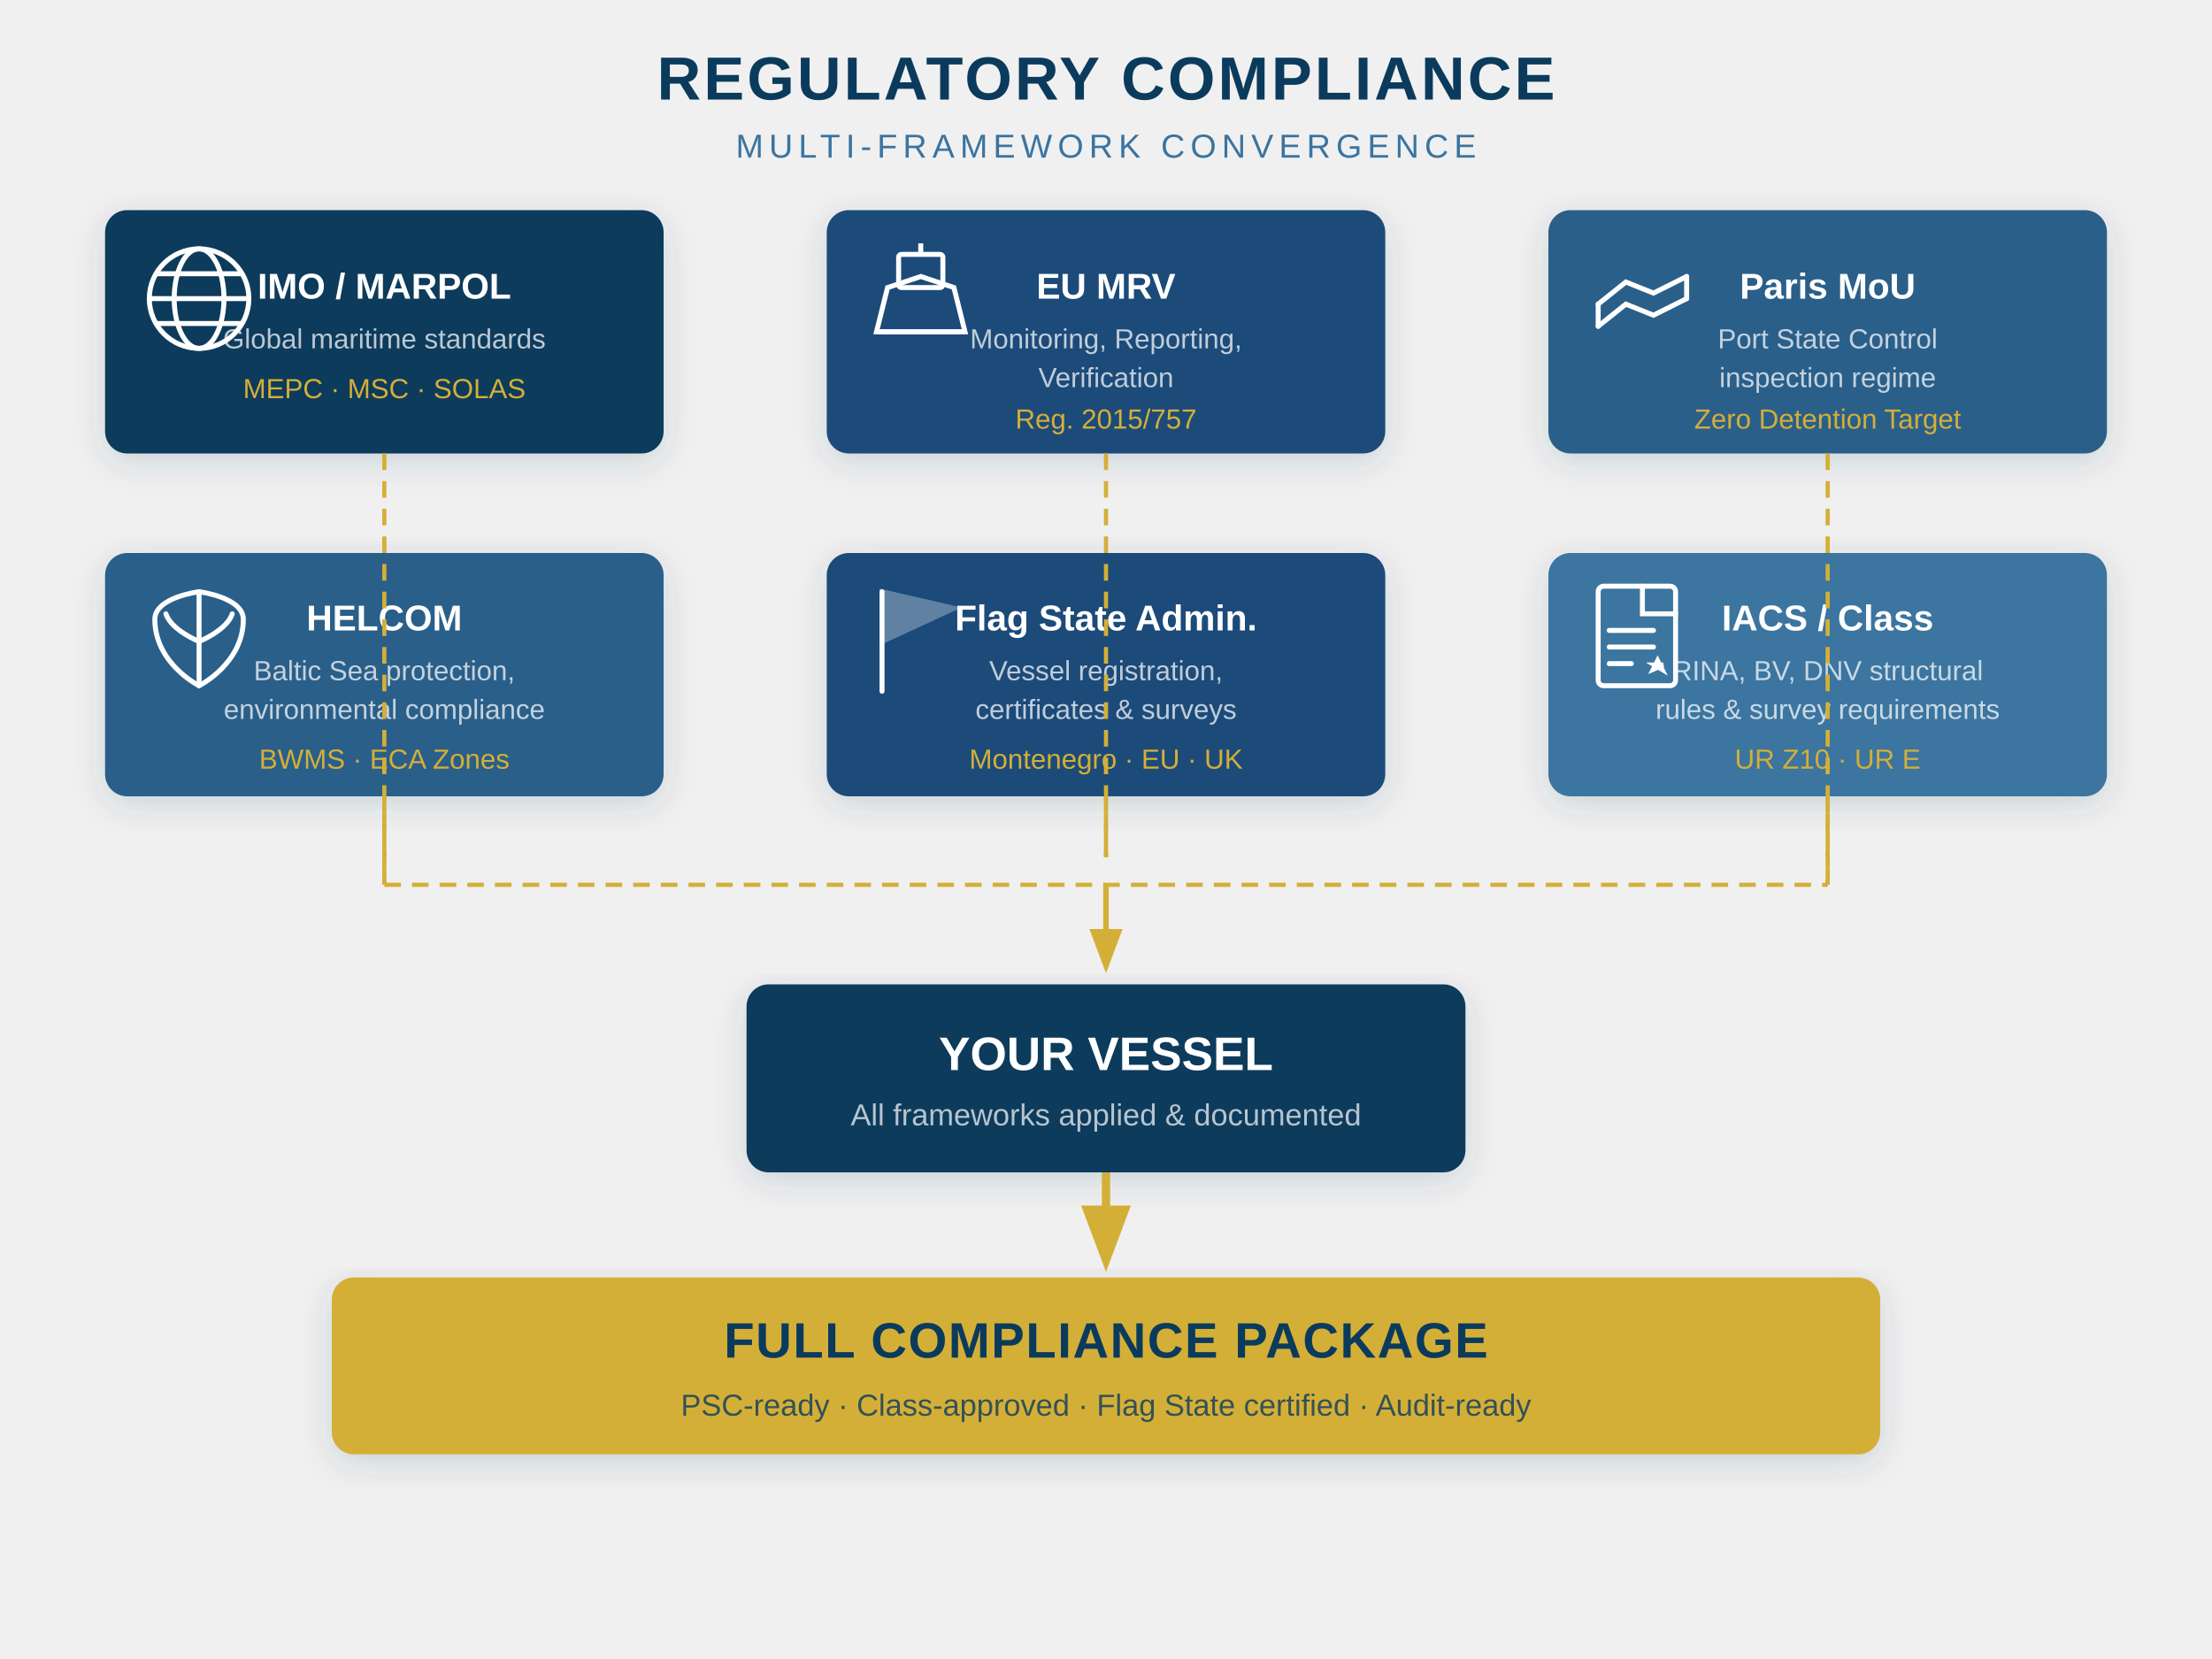
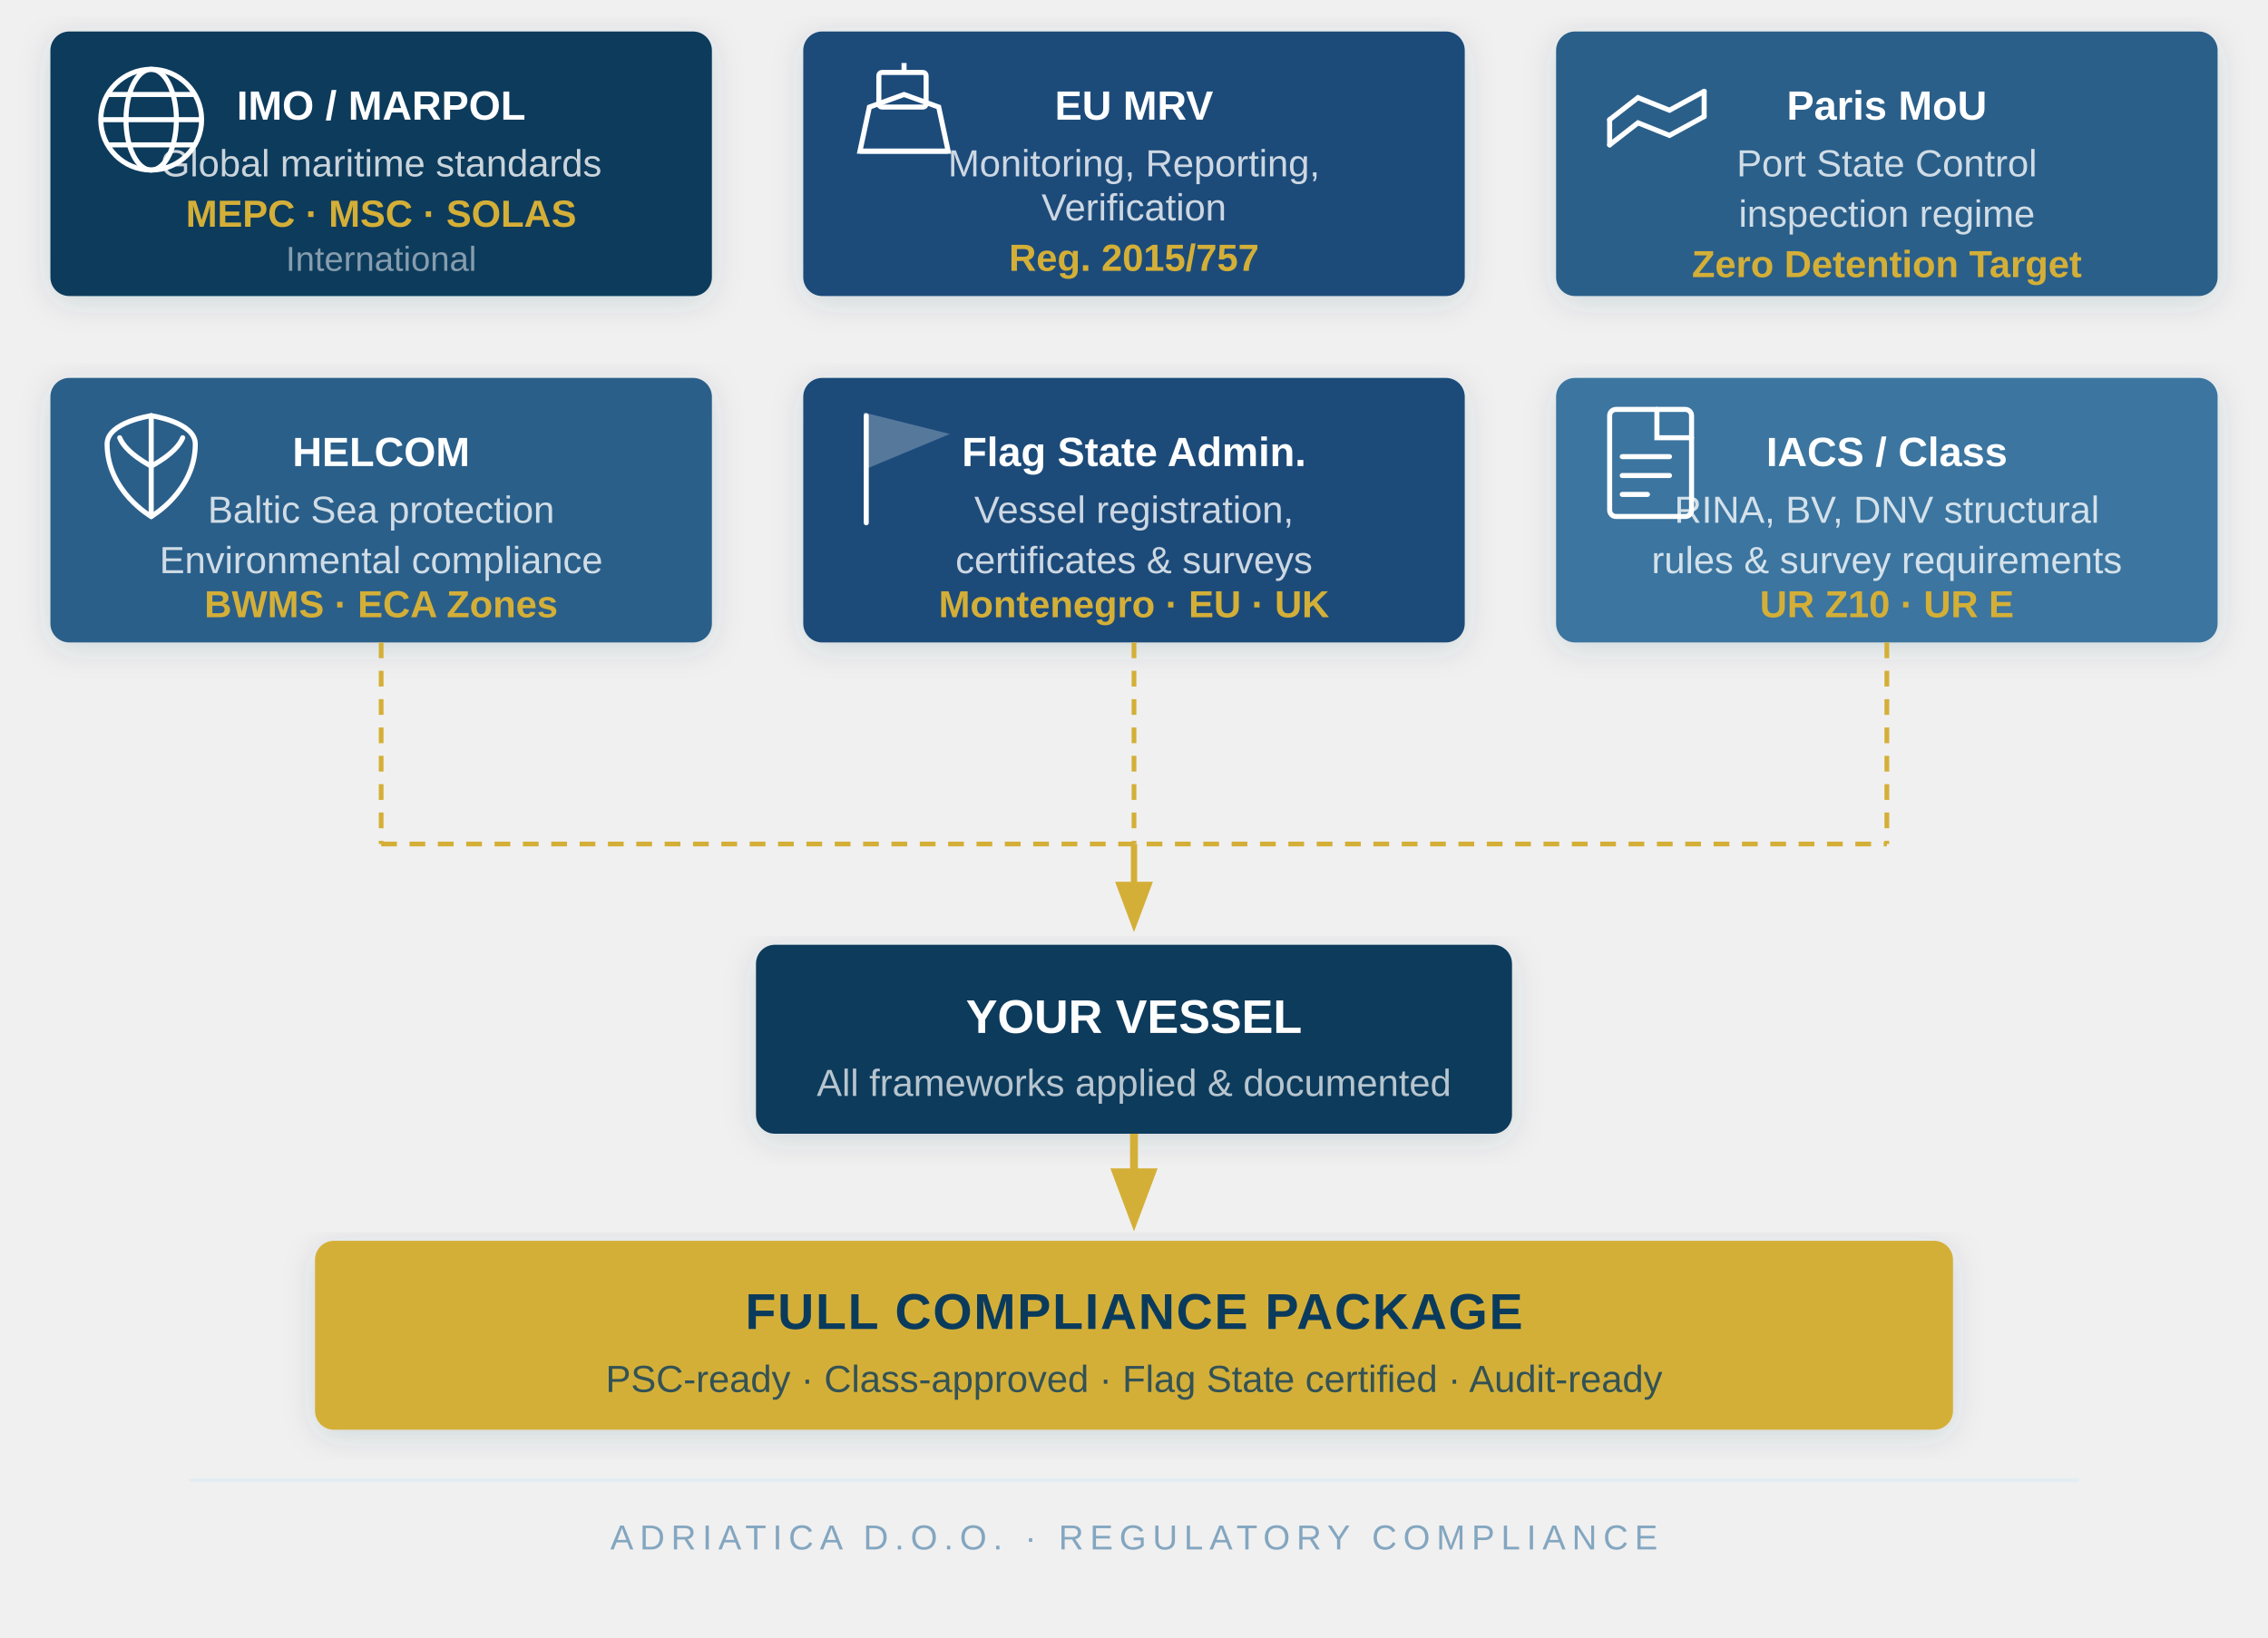
- <svg xmlns="http://www.w3.org/2000/svg" viewBox="0 0 800 600" width="800" height="600">
+ <svg xmlns="http://www.w3.org/2000/svg" viewBox="0 0 720 520" width="720" height="520">
  <defs>
-     <filter id="sh5" x="-10%" y="-10%" width="120%" height="130%">
-       <feDropShadow dx="0" dy="3" stdDeviation="6" flood-color="rgba(11,59,92,0.16)" />
+     <filter id="s" x="-8%" y="-8%" width="116%" height="124%">
+       <feDropShadow dx="0" dy="2" stdDeviation="5" flood-color="rgba(11,59,92,0.14)" />
    </filter>
-     <marker id="arr5" markerWidth="8" markerHeight="8" refX="6" refY="3" orient="auto">
+     <marker id="a" markerWidth="8" markerHeight="8" refX="6" refY="3" orient="auto">
      <path d="M0,0 L0,6 L8,3 Z" fill="#D4AF37" />
    </marker>
  </defs>
-   <text x="400" y="36" text-anchor="middle" font-family="Arial,Helvetica,sans-serif" font-size="22" font-weight="700" fill="#0B3B5C" letter-spacing="1">
-     REGULATORY COMPLIANCE
-   </text>
-   <text x="400" y="57" text-anchor="middle" font-family="Arial,Helvetica,sans-serif" font-size="12" fill="#3A74A0" letter-spacing="2">MULTI-FRAMEWORK CONVERGENCE</text>
-   <rect x="38" y="76" width="202" height="88" rx="8" fill="#0B3B5C" filter="url(#sh5)" />
-   <g transform="translate(52,88)" stroke="white" stroke-width="1.8" fill="none">
-     <circle cx="20" cy="20" r="18" />
-     <ellipse cx="20" cy="20" rx="9" ry="18" />
-     <line x1="2" y1="20" x2="38" y2="20" />
-     <line x1="4" y1="11" x2="36" y2="11" />
-     <line x1="4" y1="29" x2="36" y2="29" />
+   <rect x="16" y="10" width="210" height="84" rx="6" fill="#0B3B5C" filter="url(#s)" />
+   <g transform="translate(30,20)" stroke="white" stroke-width="1.6" fill="none">
+     <circle cx="18" cy="18" r="16" />
+     <ellipse cx="18" cy="18" rx="8" ry="16" />
+     <line x1="2" y1="18" x2="34" y2="18" />
+     <line x1="4" y1="10" x2="32" y2="10" />
+     <line x1="4" y1="26" x2="32" y2="26" />
  </g>
-   <text x="139" y="108" text-anchor="middle" font-family="Arial,Helvetica,sans-serif" font-size="13" font-weight="700" fill="white">IMO / MARPOL</text>
-   <text x="139" y="126" text-anchor="middle" font-family="Arial,Helvetica,sans-serif" font-size="10" fill="rgba(255,255,255,0.72)">Global maritime standards</text>
-   <text x="139" y="144" text-anchor="middle" font-family="Arial,Helvetica,sans-serif" font-size="10" fill="#D4AF37">MEPC · MSC · SOLAS</text>
-   <rect x="299" y="76" width="202" height="88" rx="8" fill="#1A4B7A" filter="url(#sh5)" />
-   <g transform="translate(313,88)" stroke="white" stroke-width="1.8" fill="none">
-     <path d="M4,32 L8,16 L20,12 L32,16 L36,32 Z" />
-     <rect x="12" y="4" width="16" height="12" rx="1" />
-     <line x1="20" y1="0" x2="20" y2="4" />
-     <line x1="4" y1="32" x2="36" y2="32" />
+   <text x="121" y="38" text-anchor="middle" font-family="Arial,Helvetica,sans-serif" font-size="13" font-weight="700" fill="white">IMO / MARPOL</text>
+   <text x="121" y="56" text-anchor="middle" font-family="Arial,Helvetica,sans-serif" font-size="12" fill="rgba(255,255,255,0.78)">Global maritime standards</text>
+   <text x="121" y="72" text-anchor="middle" font-family="Arial,Helvetica,sans-serif" font-size="12" font-weight="600" fill="#D4AF37">MEPC · MSC · SOLAS</text>
+   <text x="121" y="86" text-anchor="middle" font-family="Arial,Helvetica,sans-serif" font-size="11" fill="rgba(255,255,255,0.5)">International</text>
+   <rect x="255" y="10" width="210" height="84" rx="6" fill="#1A4B7A" filter="url(#s)" />
+   <g transform="translate(269,20)" stroke="white" stroke-width="1.6" fill="none">
+     <path d="M4,28 L7,14 L18,10 L29,14 L32,28 Z" />
+     <rect x="10" y="3" width="15" height="11" rx="1" />
+     <line x1="18" y1="0" x2="18" y2="3" />
+     <line x1="4" y1="28" x2="32" y2="28" />
  </g>
-   <text x="400" y="108" text-anchor="middle" font-family="Arial,Helvetica,sans-serif" font-size="13" font-weight="700" fill="white">EU MRV</text>
-   <text x="400" y="126" text-anchor="middle" font-family="Arial,Helvetica,sans-serif" font-size="10" fill="rgba(255,255,255,0.72)">Monitoring, Reporting,</text>
-   <text x="400" y="140" text-anchor="middle" font-family="Arial,Helvetica,sans-serif" font-size="10" fill="rgba(255,255,255,0.72)">Verification</text>
-   <text x="400" y="155" text-anchor="middle" font-family="Arial,Helvetica,sans-serif" font-size="10" fill="#D4AF37">Reg. 2015/757</text>
-   <rect x="560" y="76" width="202" height="88" rx="8" fill="#2A5F8A" filter="url(#sh5)" />
-   <g transform="translate(574,90)" stroke="white" stroke-width="1.8" fill="none" stroke-linecap="round">
-     <path d="M4,20 L14,12 L24,16 L36,10" />
-     <path d="M4,28 L14,20 L24,24 L36,18" />
-     <line x1="4" y1="20" x2="4" y2="28" />
-     <line x1="36" y1="10" x2="36" y2="18" />
+   <text x="360" y="38" text-anchor="middle" font-family="Arial,Helvetica,sans-serif" font-size="13" font-weight="700" fill="white">EU MRV</text>
+   <text x="360" y="56" text-anchor="middle" font-family="Arial,Helvetica,sans-serif" font-size="12" fill="rgba(255,255,255,0.78)">Monitoring, Reporting,</text>
+   <text x="360" y="70" text-anchor="middle" font-family="Arial,Helvetica,sans-serif" font-size="12" fill="rgba(255,255,255,0.78)">Verification</text>
+   <text x="360" y="86" text-anchor="middle" font-family="Arial,Helvetica,sans-serif" font-size="12" font-weight="600" fill="#D4AF37">Reg. 2015/757</text>
+   <rect x="494" y="10" width="210" height="84" rx="6" fill="#2A5F8A" filter="url(#s)" />
+   <g transform="translate(508,20)" stroke="white" stroke-width="1.6" fill="none" stroke-linecap="round">
+     <path d="M3,18 L12,11 L22,15 L33,9" />
+     <path d="M3,26 L12,19 L22,23 L33,17" />
+     <line x1="3" y1="18" x2="3" y2="26" />
+     <line x1="33" y1="9" x2="33" y2="17" />
  </g>
-   <text x="661" y="108" text-anchor="middle" font-family="Arial,Helvetica,sans-serif" font-size="13" font-weight="700" fill="white">Paris MoU</text>
-   <text x="661" y="126" text-anchor="middle" font-family="Arial,Helvetica,sans-serif" font-size="10" fill="rgba(255,255,255,0.72)">Port State Control</text>
-   <text x="661" y="140" text-anchor="middle" font-family="Arial,Helvetica,sans-serif" font-size="10" fill="rgba(255,255,255,0.72)">inspection regime</text>
-   <text x="661" y="155" text-anchor="middle" font-family="Arial,Helvetica,sans-serif" font-size="10" fill="#D4AF37">Zero Detention Target</text>
-   <rect x="38" y="200" width="202" height="88" rx="8" fill="#2A5F8A" filter="url(#sh5)" />
-   <g transform="translate(52,212)" stroke="white" stroke-width="1.8" fill="none" stroke-linecap="round">
-     <path d="M20,36 C20,36 4,28 4,12 C4,4 20,2 20,2 C20,2 36,4 36,12 C36,28 20,36 20,36Z" />
-     <line x1="20" y1="2" x2="20" y2="36" />
-     <path d="M20,20 C20,20 10,16 8,10" />
-     <path d="M20,20 C20,20 30,16 32,10" />
+   <text x="599" y="38" text-anchor="middle" font-family="Arial,Helvetica,sans-serif" font-size="13" font-weight="700" fill="white">Paris MoU</text>
+   <text x="599" y="56" text-anchor="middle" font-family="Arial,Helvetica,sans-serif" font-size="12" fill="rgba(255,255,255,0.78)">Port State Control</text>
+   <text x="599" y="72" text-anchor="middle" font-family="Arial,Helvetica,sans-serif" font-size="12" fill="rgba(255,255,255,0.78)">inspection regime</text>
+   <text x="599" y="88" text-anchor="middle" font-family="Arial,Helvetica,sans-serif" font-size="12" font-weight="600" fill="#D4AF37">Zero Detention Target</text>
+   <rect x="16" y="120" width="210" height="84" rx="6" fill="#2A5F8A" filter="url(#s)" />
+   <g transform="translate(30,130)" stroke="white" stroke-width="1.6" fill="none" stroke-linecap="round">
+     <path d="M18,34 C18,34 4,26 4,11 C4,4 18,2 18,2 C18,2 32,4 32,11 C32,26 18,34 18,34Z" />
+     <line x1="18" y1="2" x2="18" y2="34" />
+     <path d="M18,18 C18,18 10,14 8,9" />
+     <path d="M18,18 C18,18 26,14 28,9" />
  </g>
-   <text x="139" y="228" text-anchor="middle" font-family="Arial,Helvetica,sans-serif" font-size="13" font-weight="700" fill="white">HELCOM</text>
-   <text x="139" y="246" text-anchor="middle" font-family="Arial,Helvetica,sans-serif" font-size="10" fill="rgba(255,255,255,0.72)">Baltic Sea protection,</text>
-   <text x="139" y="260" text-anchor="middle" font-family="Arial,Helvetica,sans-serif" font-size="10" fill="rgba(255,255,255,0.72)">environmental compliance</text>
-   <text x="139" y="278" text-anchor="middle" font-family="Arial,Helvetica,sans-serif" font-size="10" fill="#D4AF37">BWMS · ECA Zones</text>
-   <rect x="299" y="200" width="202" height="88" rx="8" fill="#1A4B7A" filter="url(#sh5)" />
-   <g transform="translate(313,212)" stroke="white" stroke-width="1.8" fill="none" stroke-linecap="round">
-     <line x1="6" y1="2" x2="6" y2="38" />
-     <path d="M6,2 L32,8 L6,20 Z" fill="white" opacity="0.3" />
+   <text x="121" y="148" text-anchor="middle" font-family="Arial,Helvetica,sans-serif" font-size="13" font-weight="700" fill="white">HELCOM</text>
+   <text x="121" y="166" text-anchor="middle" font-family="Arial,Helvetica,sans-serif" font-size="12" fill="rgba(255,255,255,0.78)">Baltic Sea protection</text>
+   <text x="121" y="182" text-anchor="middle" font-family="Arial,Helvetica,sans-serif" font-size="12" fill="rgba(255,255,255,0.78)">Environmental compliance</text>
+   <text x="121" y="196" text-anchor="middle" font-family="Arial,Helvetica,sans-serif" font-size="12" font-weight="600" fill="#D4AF37">BWMS · ECA Zones</text>
+   <rect x="255" y="120" width="210" height="84" rx="6" fill="#1A4B7A" filter="url(#s)" />
+   <g transform="translate(269,130)" stroke="white" stroke-width="1.6" fill="none" stroke-linecap="round">
+     <line x1="6" y1="2" x2="6" y2="36" />
+     <path d="M6,2 L30,8 L6,18 Z" fill="white" opacity="0.25" />
  </g>
-   <text x="400" y="228" text-anchor="middle" font-family="Arial,Helvetica,sans-serif" font-size="13" font-weight="700" fill="white">Flag State Admin.</text>
-   <text x="400" y="246" text-anchor="middle" font-family="Arial,Helvetica,sans-serif" font-size="10" fill="rgba(255,255,255,0.72)">Vessel registration,</text>
-   <text x="400" y="260" text-anchor="middle" font-family="Arial,Helvetica,sans-serif" font-size="10" fill="rgba(255,255,255,0.72)">certificates &amp; surveys</text>
-   <text x="400" y="278" text-anchor="middle" font-family="Arial,Helvetica,sans-serif" font-size="10" fill="#D4AF37">Montenegro · EU · UK</text>
-   <rect x="560" y="200" width="202" height="88" rx="8" fill="#3A74A0" filter="url(#sh5)" />
-   <g transform="translate(574,212)" stroke="white" stroke-width="1.8" fill="none" stroke-linecap="round">
-     <rect x="4" y="0" width="28" height="36" rx="2" />
-     <polyline points="20,0 20,10 32,10" />
-     <line x1="8" y1="16" x2="24" y2="16" />
-     <line x1="8" y1="22" x2="24" y2="22" />
-     <line x1="8" y1="28" x2="16" y2="28" />
-     <path d="M24,30 L25.5,27 L27,30 L24.5,28.5 L27.5,28.5 Z" fill="white" />
+   <text x="360" y="148" text-anchor="middle" font-family="Arial,Helvetica,sans-serif" font-size="13" font-weight="700" fill="white">Flag State Admin.</text>
+   <text x="360" y="166" text-anchor="middle" font-family="Arial,Helvetica,sans-serif" font-size="12" fill="rgba(255,255,255,0.78)">Vessel registration,</text>
+   <text x="360" y="182" text-anchor="middle" font-family="Arial,Helvetica,sans-serif" font-size="12" fill="rgba(255,255,255,0.78)">certificates &amp; surveys</text>
+   <text x="360" y="196" text-anchor="middle" font-family="Arial,Helvetica,sans-serif" font-size="12" font-weight="600" fill="#D4AF37">Montenegro · EU · UK</text>
+   <rect x="494" y="120" width="210" height="84" rx="6" fill="#3A74A0" filter="url(#s)" />
+   <g transform="translate(508,130)" stroke="white" stroke-width="1.6" fill="none" stroke-linecap="round">
+     <rect x="3" y="0" width="26" height="34" rx="2" />
+     <polyline points="18,0 18,9 29,9" />
+     <line x1="7" y1="15" x2="22" y2="15" />
+     <line x1="7" y1="21" x2="22" y2="21" />
+     <line x1="7" y1="27" x2="15" y2="27" />
  </g>
-   <text x="661" y="228" text-anchor="middle" font-family="Arial,Helvetica,sans-serif" font-size="13" font-weight="700" fill="white">IACS / Class</text>
-   <text x="661" y="246" text-anchor="middle" font-family="Arial,Helvetica,sans-serif" font-size="10" fill="rgba(255,255,255,0.72)">RINA, BV, DNV structural</text>
-   <text x="661" y="260" text-anchor="middle" font-family="Arial,Helvetica,sans-serif" font-size="10" fill="rgba(255,255,255,0.72)">rules &amp; survey requirements</text>
-   <text x="661" y="278" text-anchor="middle" font-family="Arial,Helvetica,sans-serif" font-size="10" fill="#D4AF37">UR Z10 · UR E</text>
-   <line x1="139" y1="164" x2="139" y2="320" stroke="#D4AF37" stroke-width="1.5" stroke-dasharray="6,4" />
-   <line x1="139" y1="288" x2="139" y2="320" stroke="#D4AF37" stroke-width="1.5" stroke-dasharray="6,4" />
-   <line x1="400" y1="164" x2="400" y2="310" stroke="#D4AF37" stroke-width="1.5" stroke-dasharray="6,4" />
-   <line x1="400" y1="288" x2="400" y2="310" stroke="#D4AF37" stroke-width="1.5" stroke-dasharray="6,4" />
-   <line x1="661" y1="164" x2="661" y2="320" stroke="#D4AF37" stroke-width="1.5" stroke-dasharray="6,4" />
-   <line x1="661" y1="288" x2="661" y2="320" stroke="#D4AF37" stroke-width="1.5" stroke-dasharray="6,4" />
-   <line x1="139" y1="320" x2="661" y2="320" stroke="#D4AF37" stroke-width="1.5" stroke-dasharray="6,4" />
-   <line x1="400" y1="320" x2="400" y2="348" stroke="#D4AF37" stroke-width="2" marker-end="url(#arr5)" />
-   <rect x="270" y="356" width="260" height="68" rx="8" fill="#0B3B5C" filter="url(#sh5)" />
-   <text x="400" y="387" text-anchor="middle" font-family="Arial,Helvetica,sans-serif" font-size="17" font-weight="700" fill="white">YOUR VESSEL</text>
-   <text x="400" y="407" text-anchor="middle" font-family="Arial,Helvetica,sans-serif" font-size="11" fill="rgba(255,255,255,0.70)">All frameworks applied &amp; documented</text>
-   <line x1="400" y1="424" x2="400" y2="454" stroke="#D4AF37" stroke-width="3" marker-end="url(#arr5)" />
-   <rect x="120" y="462" width="560" height="64" rx="8" fill="#D4AF37" filter="url(#sh5)" />
-   <text x="400" y="491" text-anchor="middle" font-family="Arial,Helvetica,sans-serif" font-size="18" font-weight="700" fill="#0B3B5C" letter-spacing="0.5">
-     FULL COMPLIANCE PACKAGE
-   </text>
-   <text x="400" y="512" text-anchor="middle" font-family="Arial,Helvetica,sans-serif" font-size="11" fill="#0B3B5C" opacity="0.8">
+   <text x="599" y="148" text-anchor="middle" font-family="Arial,Helvetica,sans-serif" font-size="13" font-weight="700" fill="white">IACS / Class</text>
+   <text x="599" y="166" text-anchor="middle" font-family="Arial,Helvetica,sans-serif" font-size="12" fill="rgba(255,255,255,0.78)">RINA, BV, DNV structural</text>
+   <text x="599" y="182" text-anchor="middle" font-family="Arial,Helvetica,sans-serif" font-size="12" fill="rgba(255,255,255,0.78)">rules &amp; survey requirements</text>
+   <text x="599" y="196" text-anchor="middle" font-family="Arial,Helvetica,sans-serif" font-size="12" font-weight="600" fill="#D4AF37">UR Z10 · UR E</text>
+   <line x1="121" y1="204" x2="121" y2="268" stroke="#D4AF37" stroke-width="1.5" stroke-dasharray="5,4" />
+   <line x1="360" y1="204" x2="360" y2="268" stroke="#D4AF37" stroke-width="1.5" stroke-dasharray="5,4" />
+   <line x1="599" y1="204" x2="599" y2="268" stroke="#D4AF37" stroke-width="1.5" stroke-dasharray="5,4" />
+   <line x1="121" y1="268" x2="599" y2="268" stroke="#D4AF37" stroke-width="1.5" stroke-dasharray="5,4" />
+   <line x1="360" y1="268" x2="360" y2="292" stroke="#D4AF37" stroke-width="2" marker-end="url(#a)" />
+   <rect x="240" y="300" width="240" height="60" rx="6" fill="#0B3B5C" filter="url(#s)" />
+   <text x="360" y="328" text-anchor="middle" font-family="Arial,Helvetica,sans-serif" font-size="15" font-weight="700" fill="white">YOUR VESSEL</text>
+   <text x="360" y="348" text-anchor="middle" font-family="Arial,Helvetica,sans-serif" font-size="12" fill="rgba(255,255,255,0.70)">All frameworks applied &amp; documented</text>
+   <line x1="360" y1="360" x2="360" y2="386" stroke="#D4AF37" stroke-width="2.5" marker-end="url(#a)" />
+   <rect x="100" y="394" width="520" height="60" rx="6" fill="#D4AF37" filter="url(#s)" />
+   <text x="360" y="422" text-anchor="middle" font-family="Arial,Helvetica,sans-serif" font-size="16" font-weight="700" fill="#0B3B5C" letter-spacing="0.5">FULL COMPLIANCE PACKAGE</text>
+   <text x="360" y="442" text-anchor="middle" font-family="Arial,Helvetica,sans-serif" font-size="12" fill="#0B3B5C" opacity="0.8">
    PSC-ready · Class-approved · Flag State certified · Audit-ready
  </text>
+   <line x1="60" y1="470" x2="660" y2="470" stroke="#E2ECF3" stroke-width="1" />
+   <text x="360" y="492" text-anchor="middle" font-family="Arial,Helvetica,sans-serif" font-size="11" fill="#3A74A0" letter-spacing="2" opacity="0.6">ADRIATICA D.O.O. · REGULATORY COMPLIANCE</text>
</svg>
